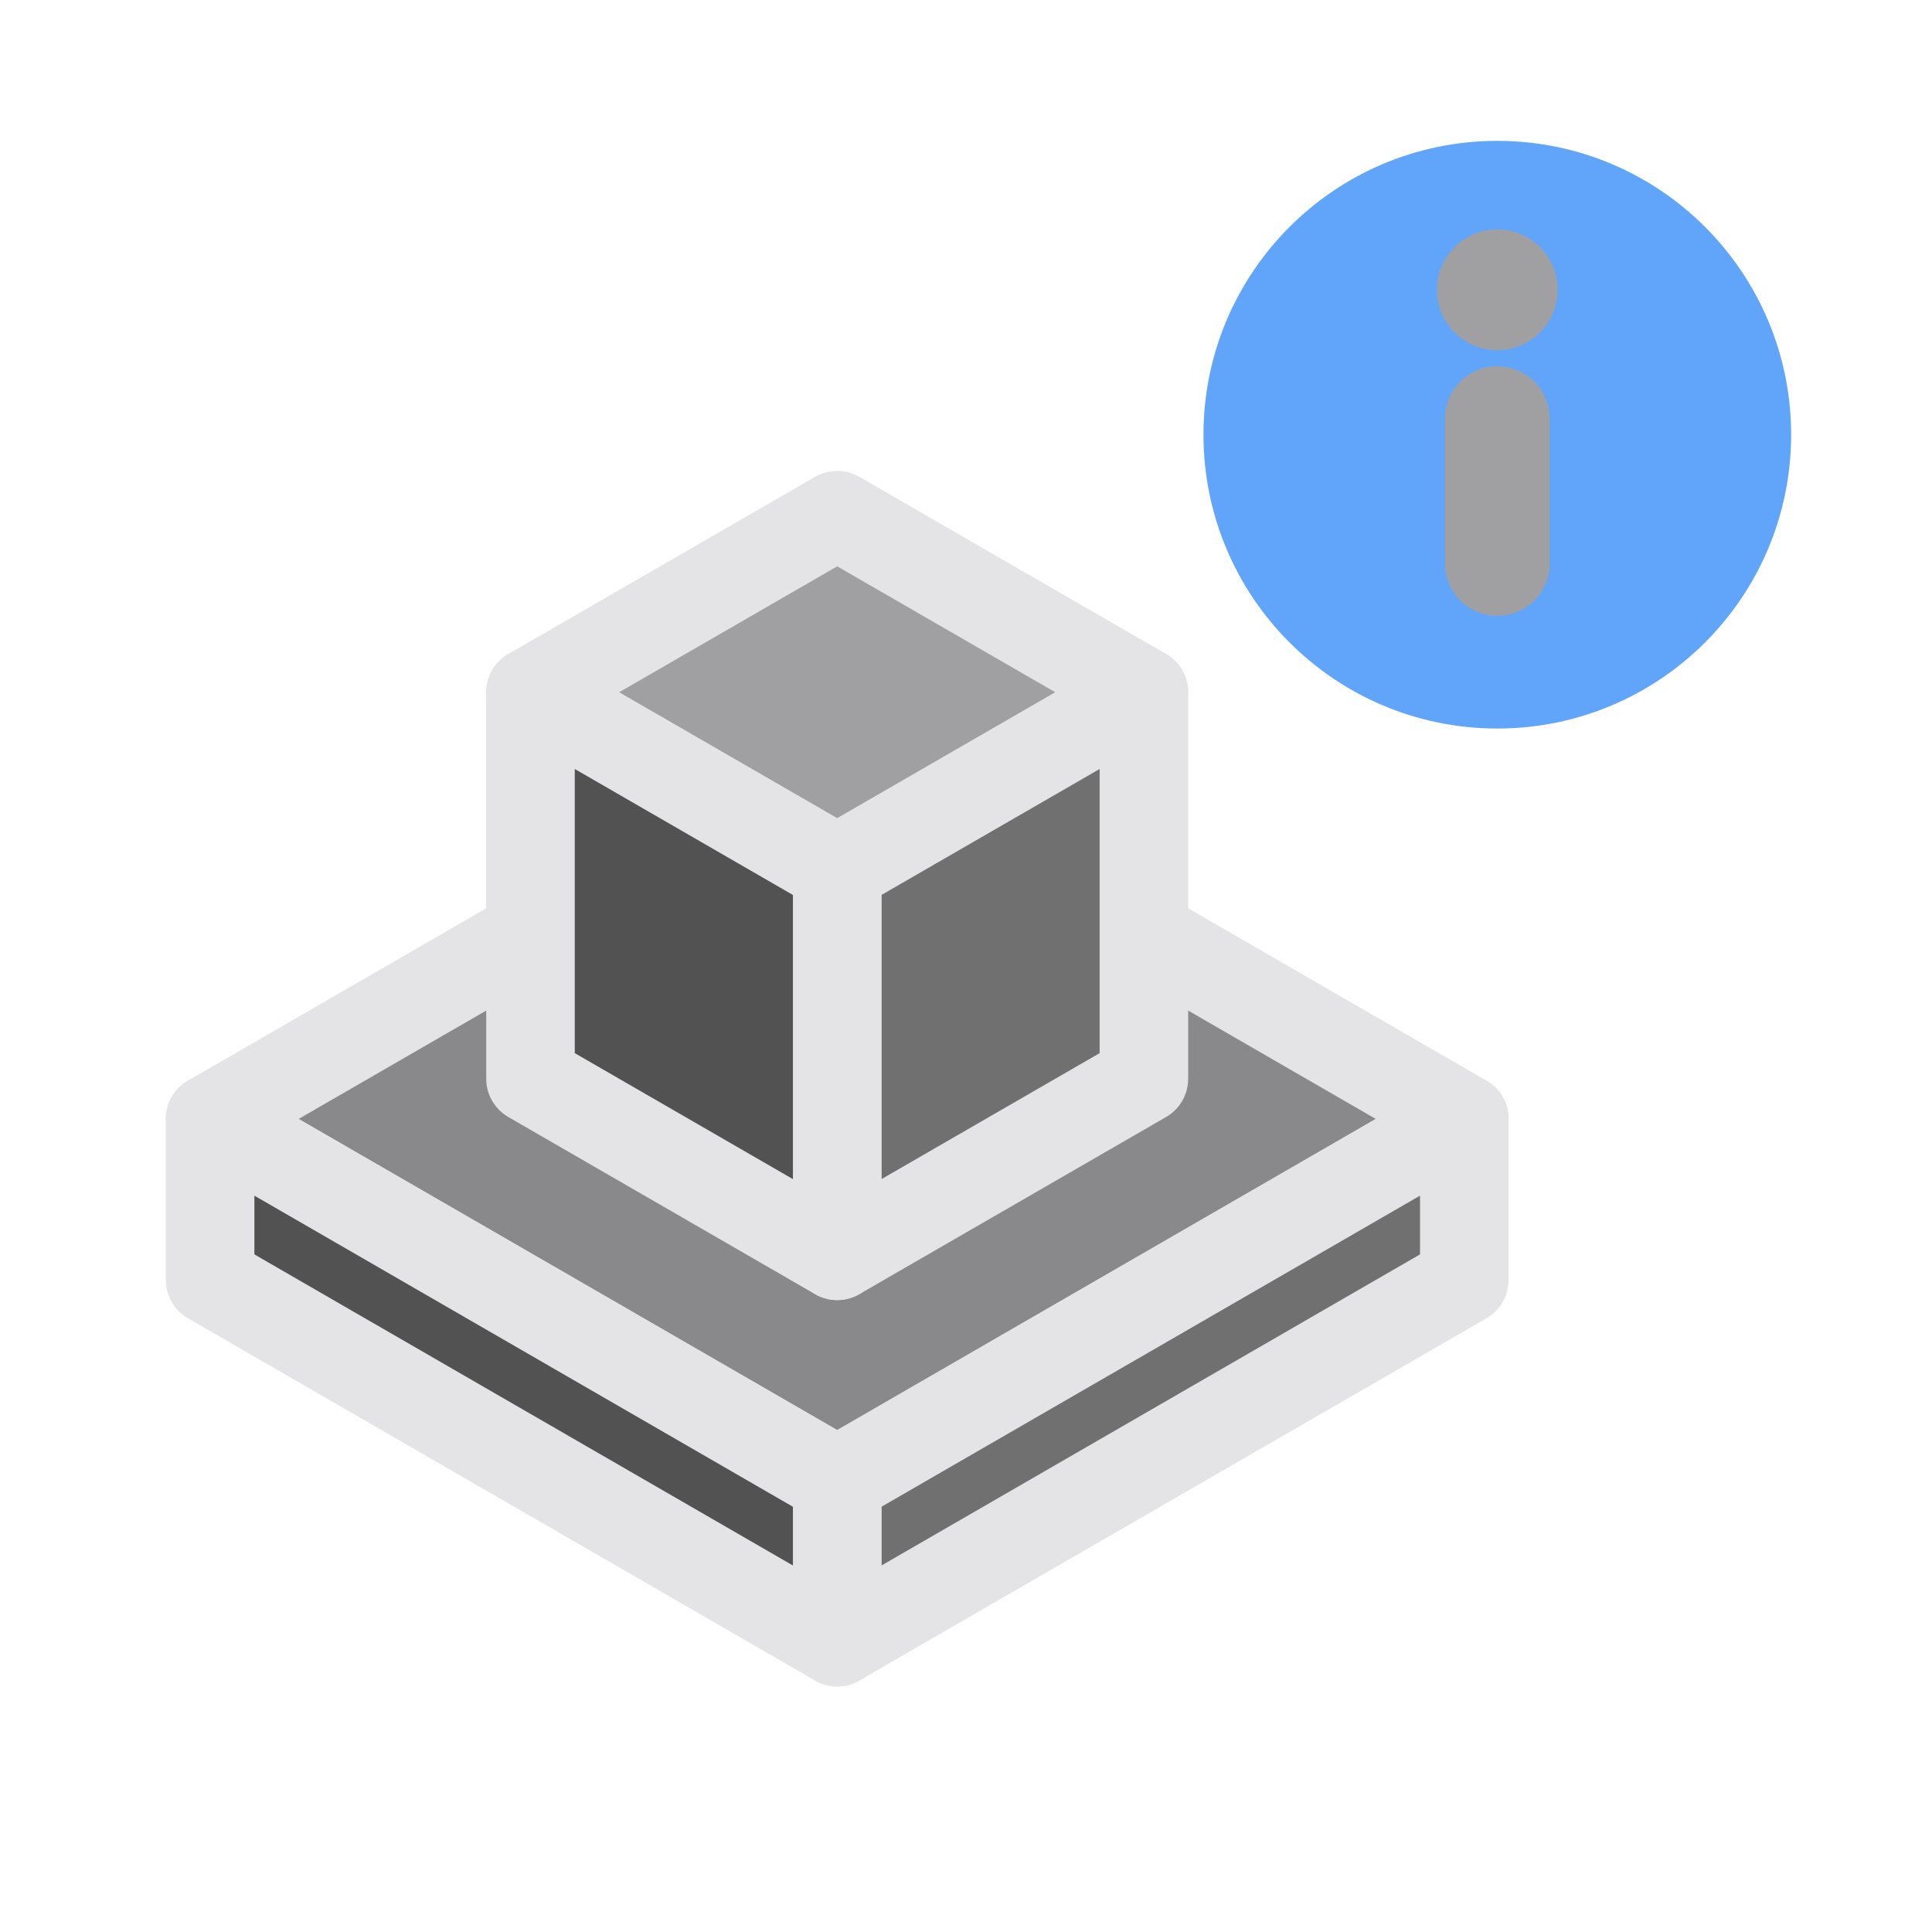
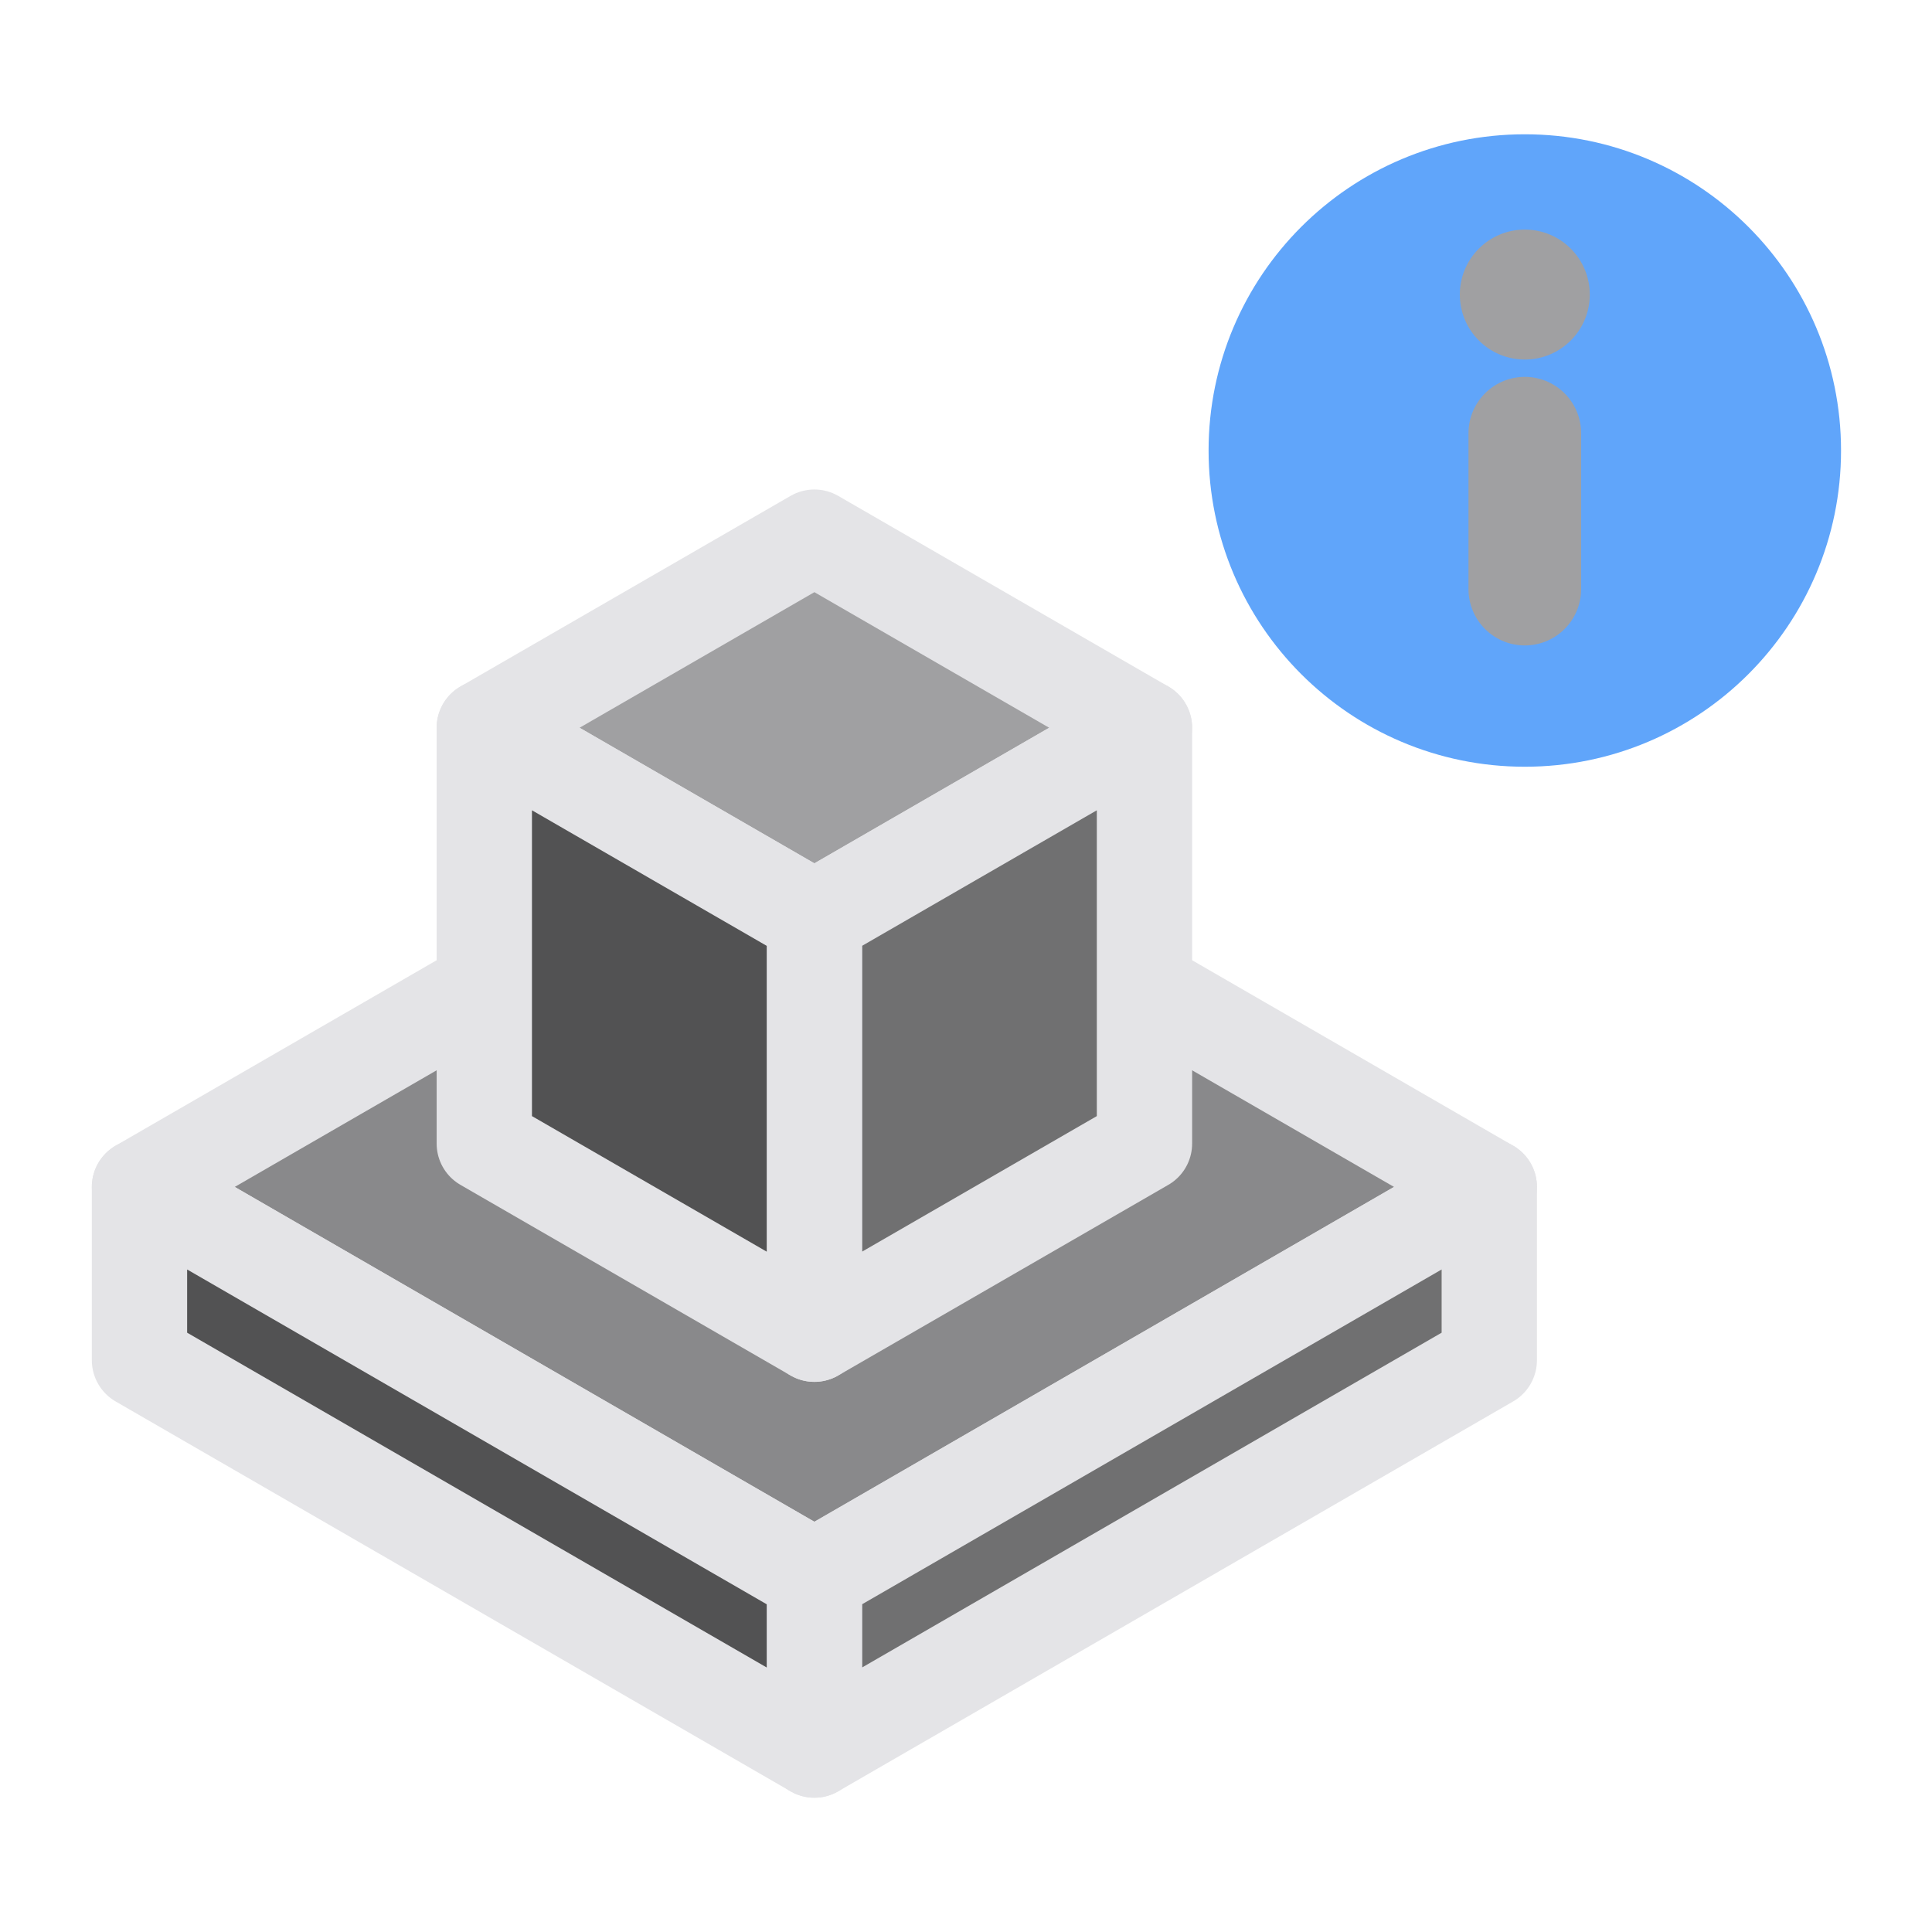
- <svg xmlns="http://www.w3.org/2000/svg" viewBox="0 0 24 24" width="24" height="24" fill="none" stroke="#e4e4e7" stroke-width="1.1" stroke-linejoin="round" stroke-linecap="round">
+ <svg xmlns="http://www.w3.org/2000/svg" viewBox="1 0.2 22.3 22.3" width="24" height="24" fill="none" stroke="#e4e4e7" stroke-width="1.1" stroke-linejoin="round" stroke-linecap="round">
  <polygon points="10.4,9.4 18.19,13.9 10.4,18.4 2.61,13.9" fill="#89898b" />
  <polygon points="18.19,13.9 10.4,18.4 10.4,20.4 18.19,15.9" fill="#707071" />
  <polygon points="2.61,13.9 10.4,18.4 10.4,20.4 2.61,15.9" fill="#525253" />
  <polygon points="10.4,6.4 14.21,8.6 10.4,10.8 6.59,8.6" fill="#a0a0a2" />
  <polygon points="14.21,8.6 10.4,10.8 10.4,15.6 14.21,13.4" fill="#707071" />
  <polygon points="6.59,8.6 10.4,10.8 10.4,15.6 6.59,13.4" fill="#525253" />
  <circle cx="18.6" cy="5.4" r="3.1" fill="#60a5fa" stroke="#60a5fa" />
  <line x1="18.6" y1="5.2" x2="18.6" y2="7" stroke="#a0a0a2" stroke-width="1.3" />
  <circle cx="18.6" cy="3.6" r="0.75" fill="#a0a0a2" stroke="none" />
</svg>
